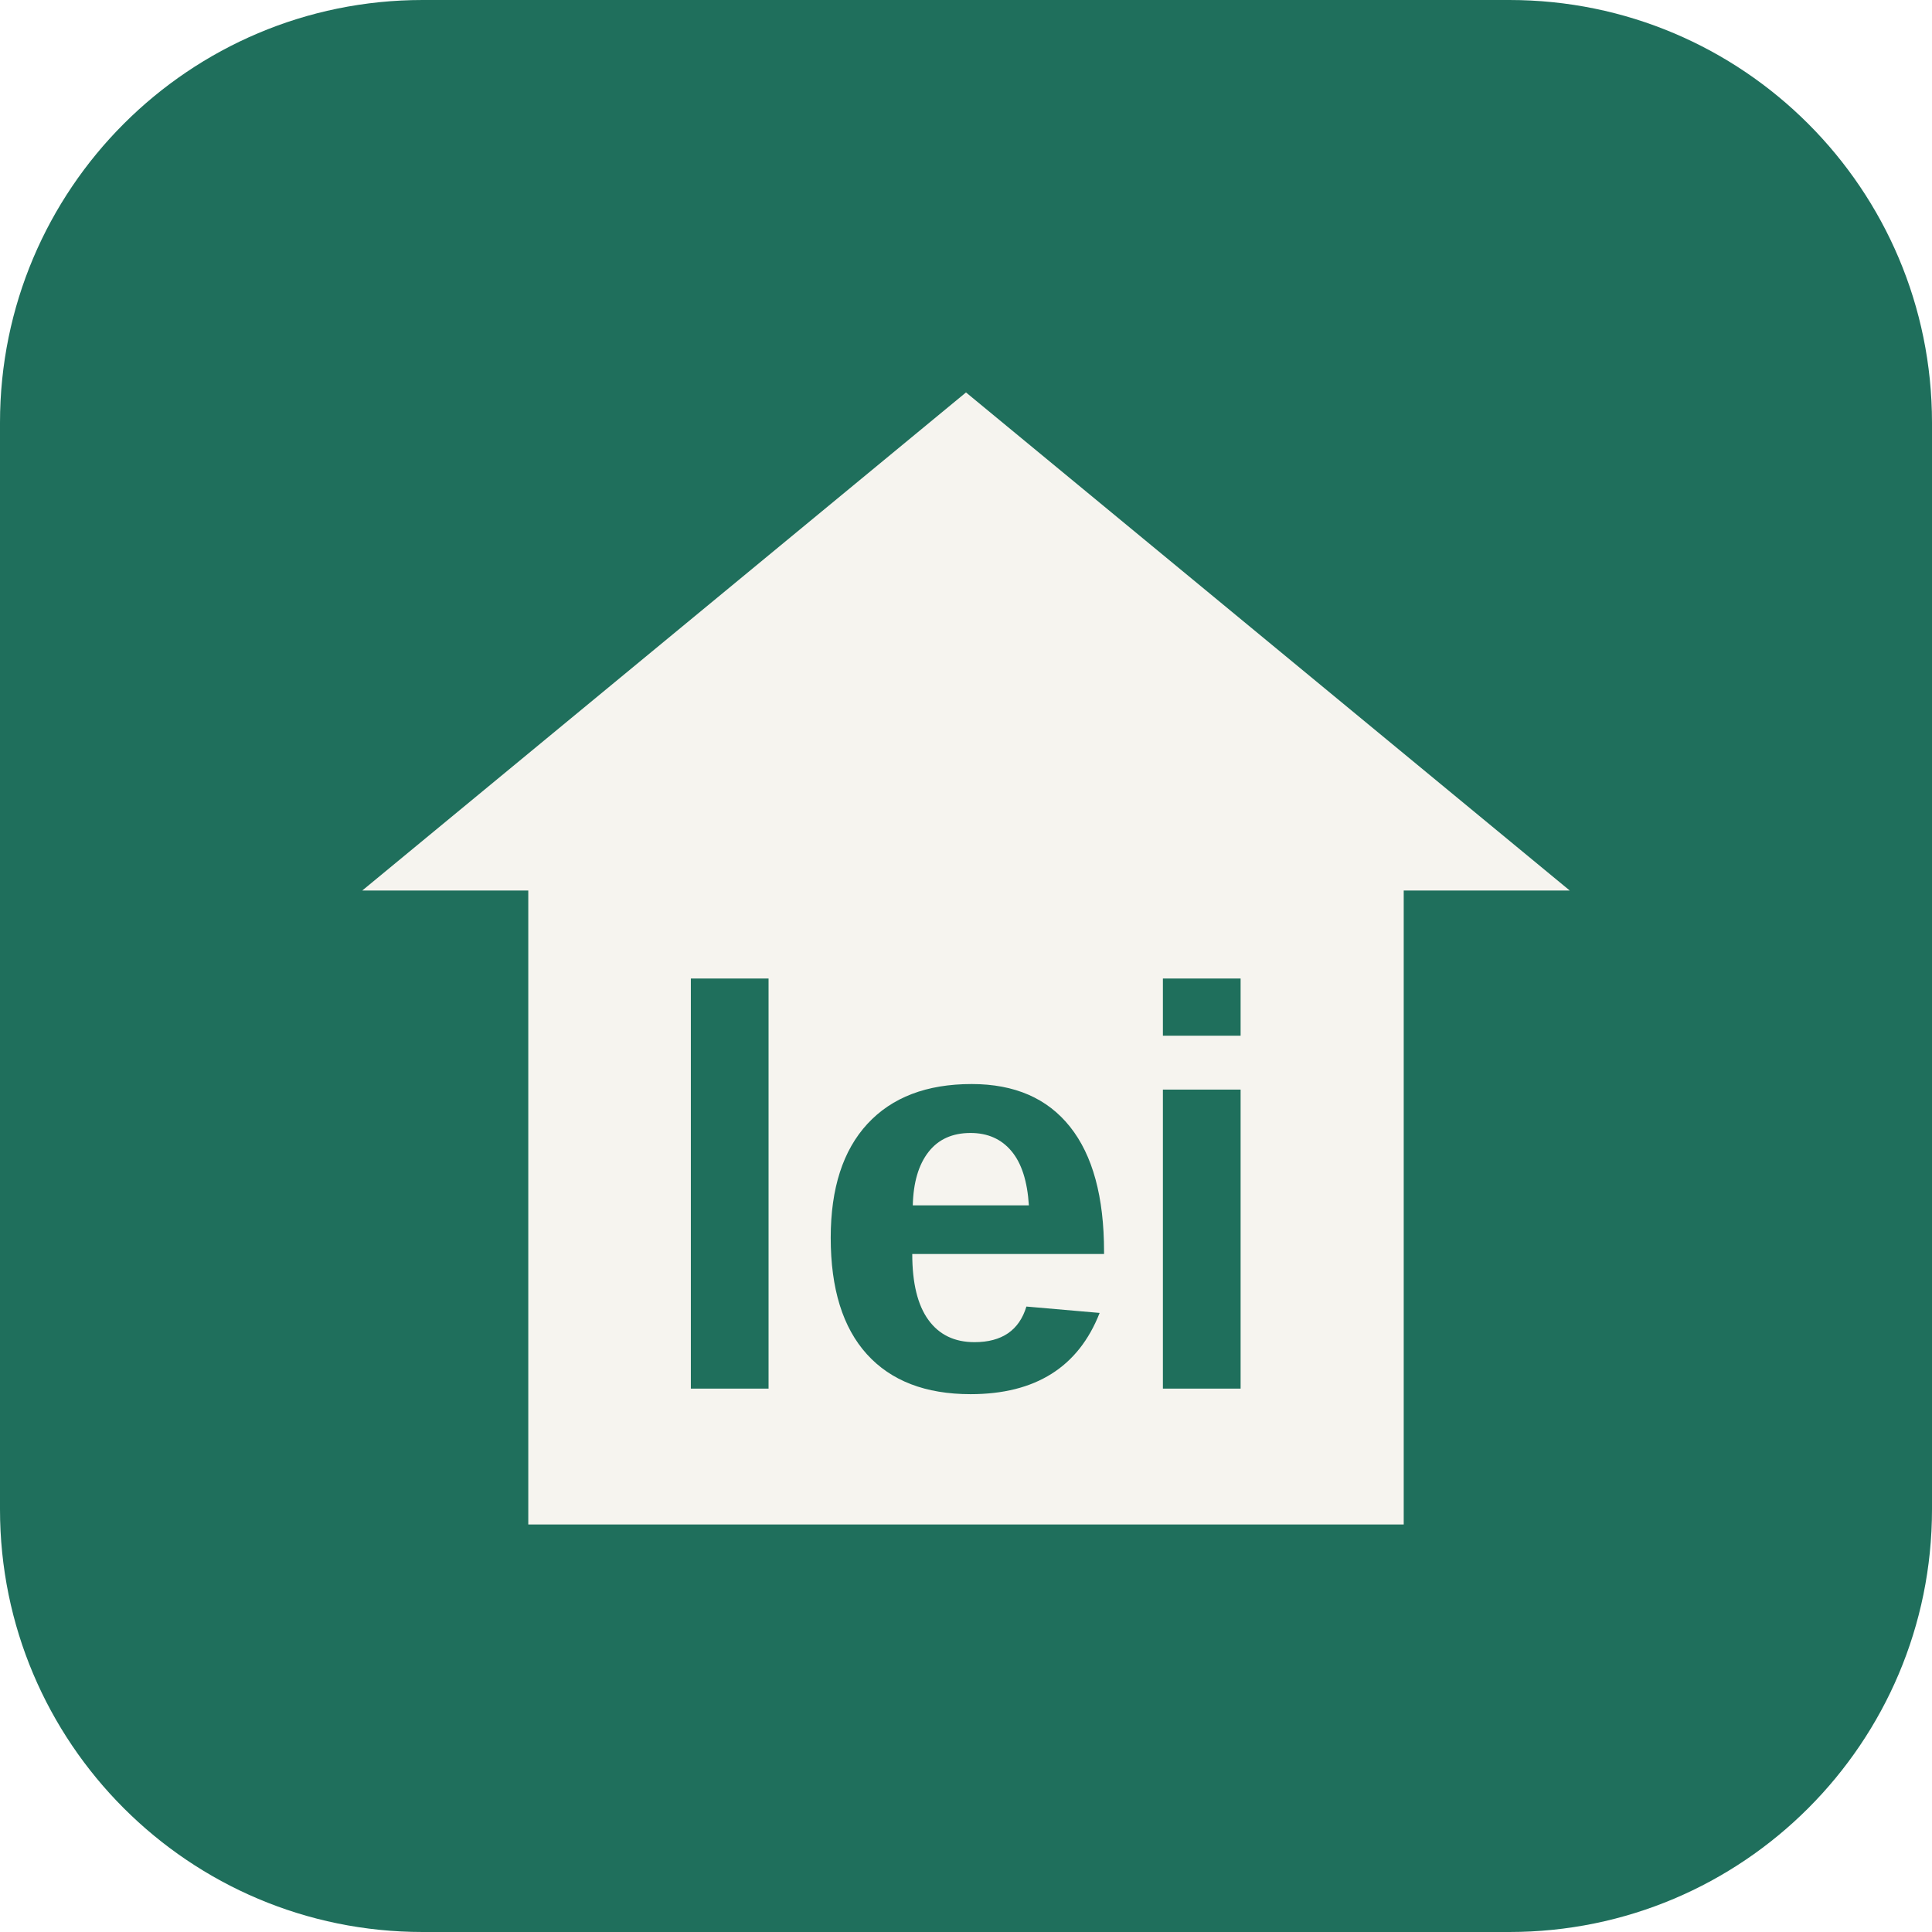
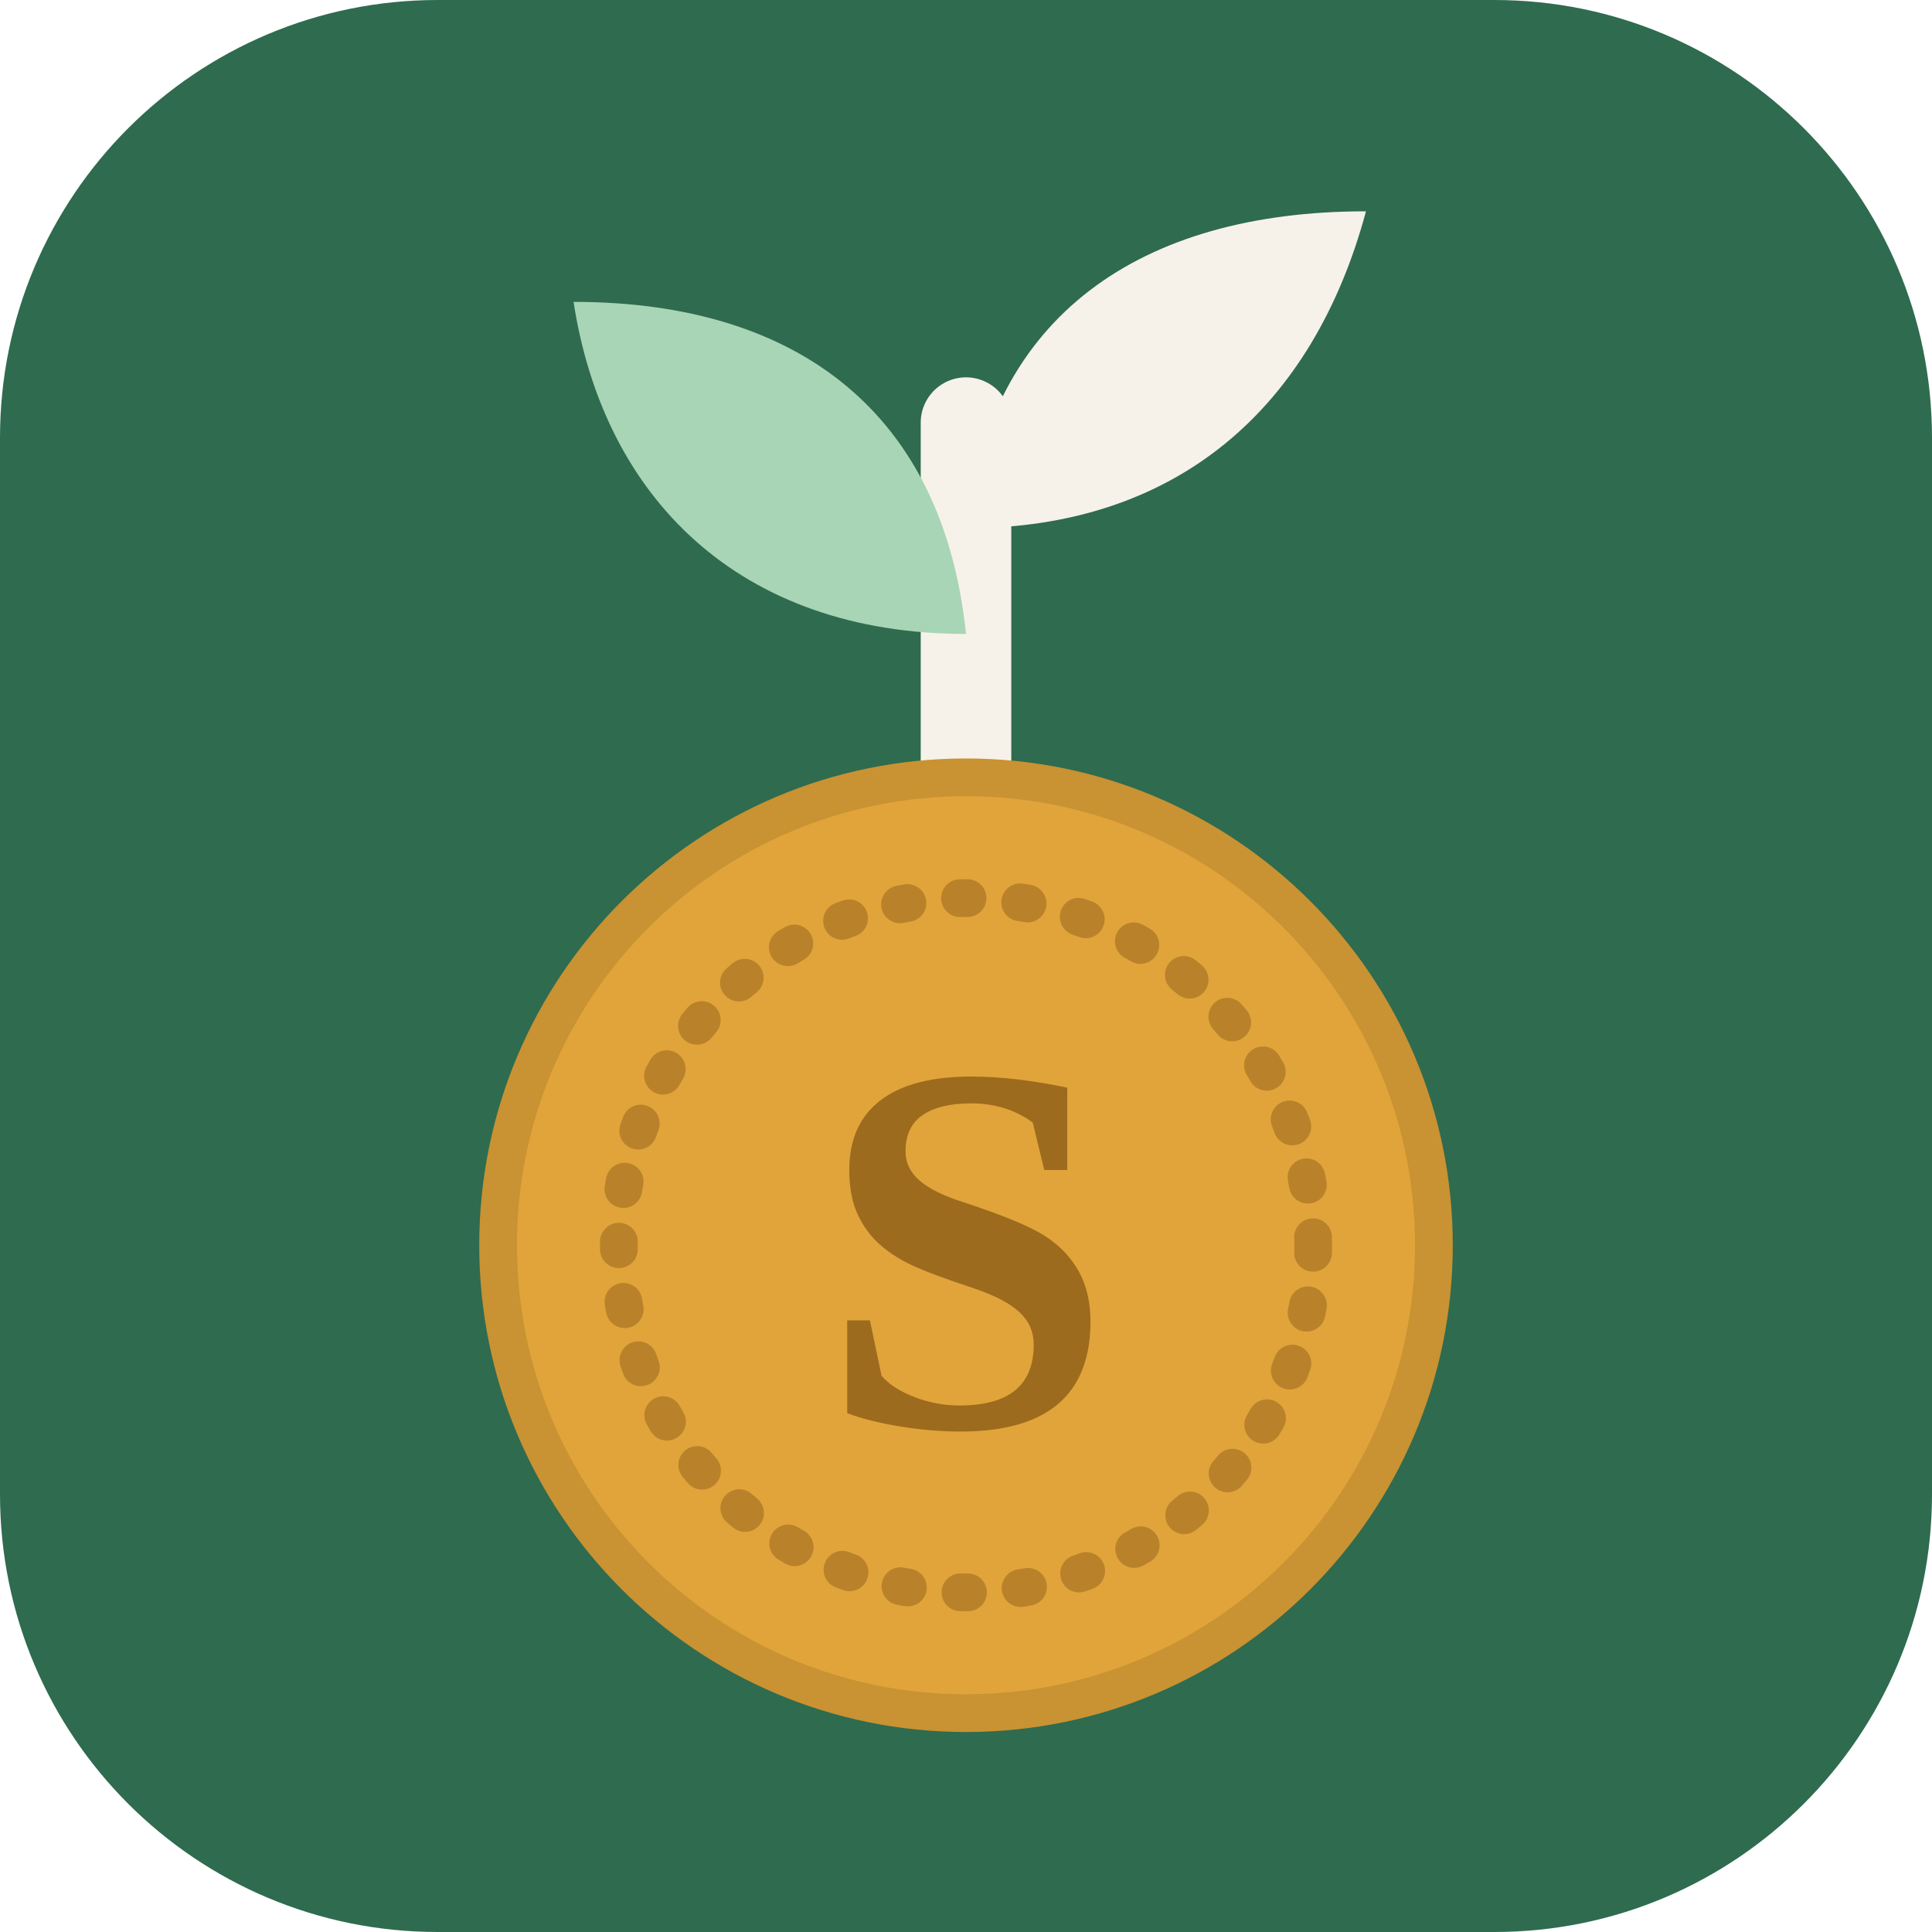
<svg xmlns="http://www.w3.org/2000/svg" viewBox="0 0 512 512">
-   <rect width="512" height="512" rx="112" fill="#1f6f5c" />
-   <path d="M256 104 96 236h44v168h232V236h44z" fill="#f6f4ef" />
-   <text x="256" y="368" font-family="Arial, sans-serif" font-size="150" font-weight="700" fill="#1f6f5c" text-anchor="middle">lei</text>
+   <rect width="512" height="512" rx="116" fill="#2F6B4F" />
+   <path d="M256 230 V112" stroke="#F6F2E9" stroke-width="24" stroke-linecap="round" />
+   <path d="M256 168 C 196 168, 160 132, 152 80 C 212 80, 250 110, 256 168 Z" fill="#A8D5B5" />
+   <path d="M256 140 C 312 140, 348 108, 362 56 C 302 56, 262 84, 256 140 Z" fill="#F6F2E9" />
+   <circle cx="256" cy="330" r="124" fill="#E0A43A" />
+   <circle cx="256" cy="330" r="124" fill="none" stroke="#C99232" stroke-width="10" />
+   <circle cx="256" cy="330" r="92" fill="none" stroke="#B9822A" stroke-width="10" stroke-dasharray="2 14" stroke-linecap="round" />
+   <text x="256" y="378" text-anchor="middle" font-family="Georgia, 'Times New Roman', serif" font-weight="700" font-size="140" fill="#9C6B1E">S</text>
</svg>
